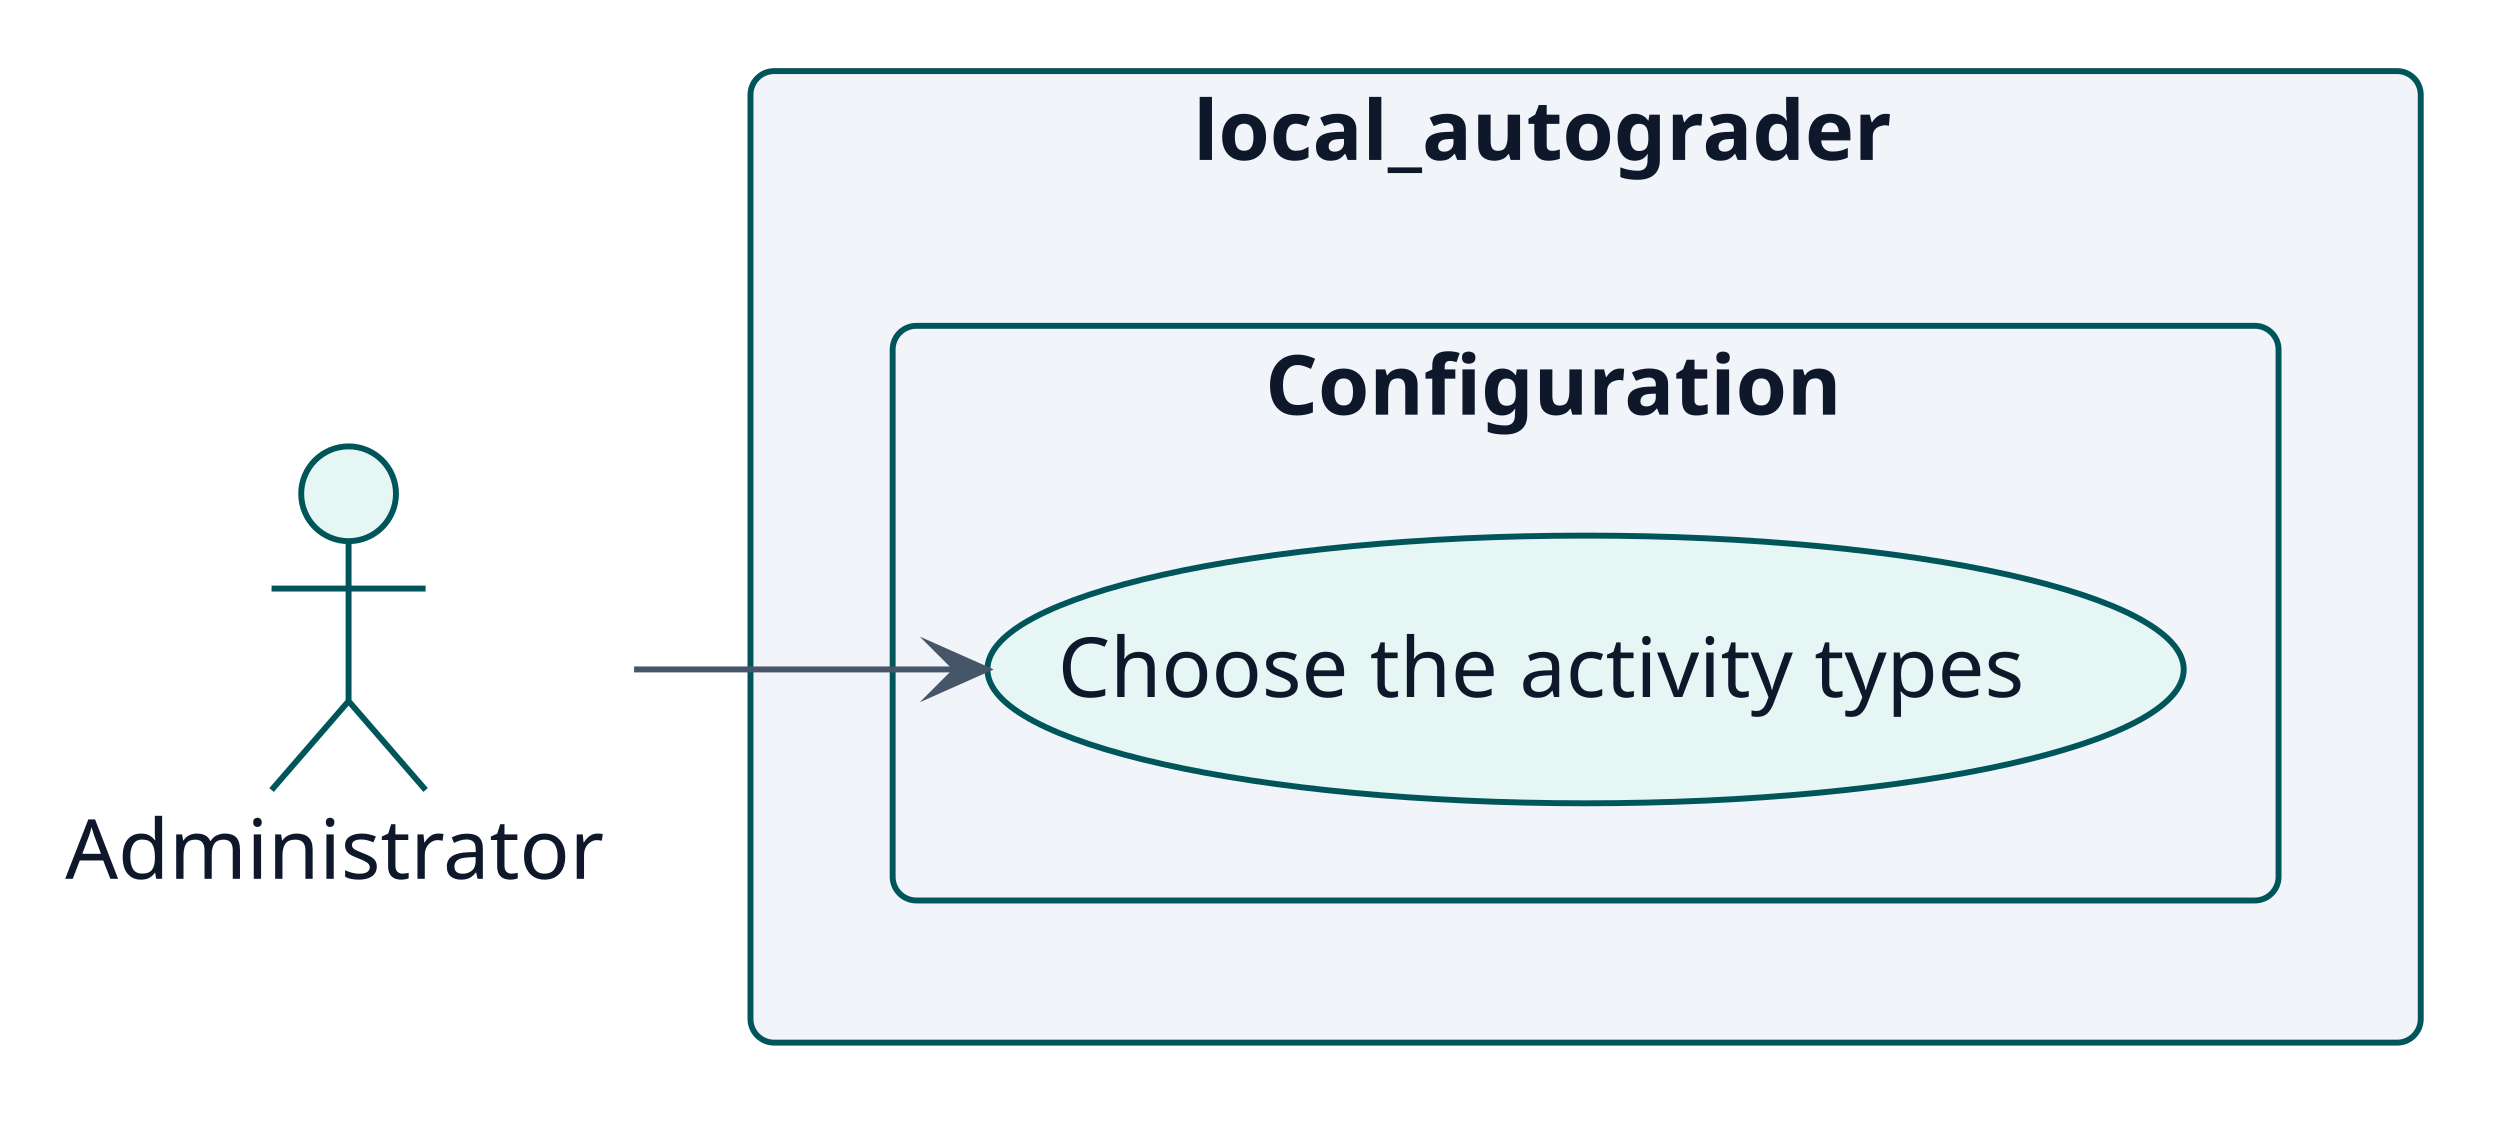
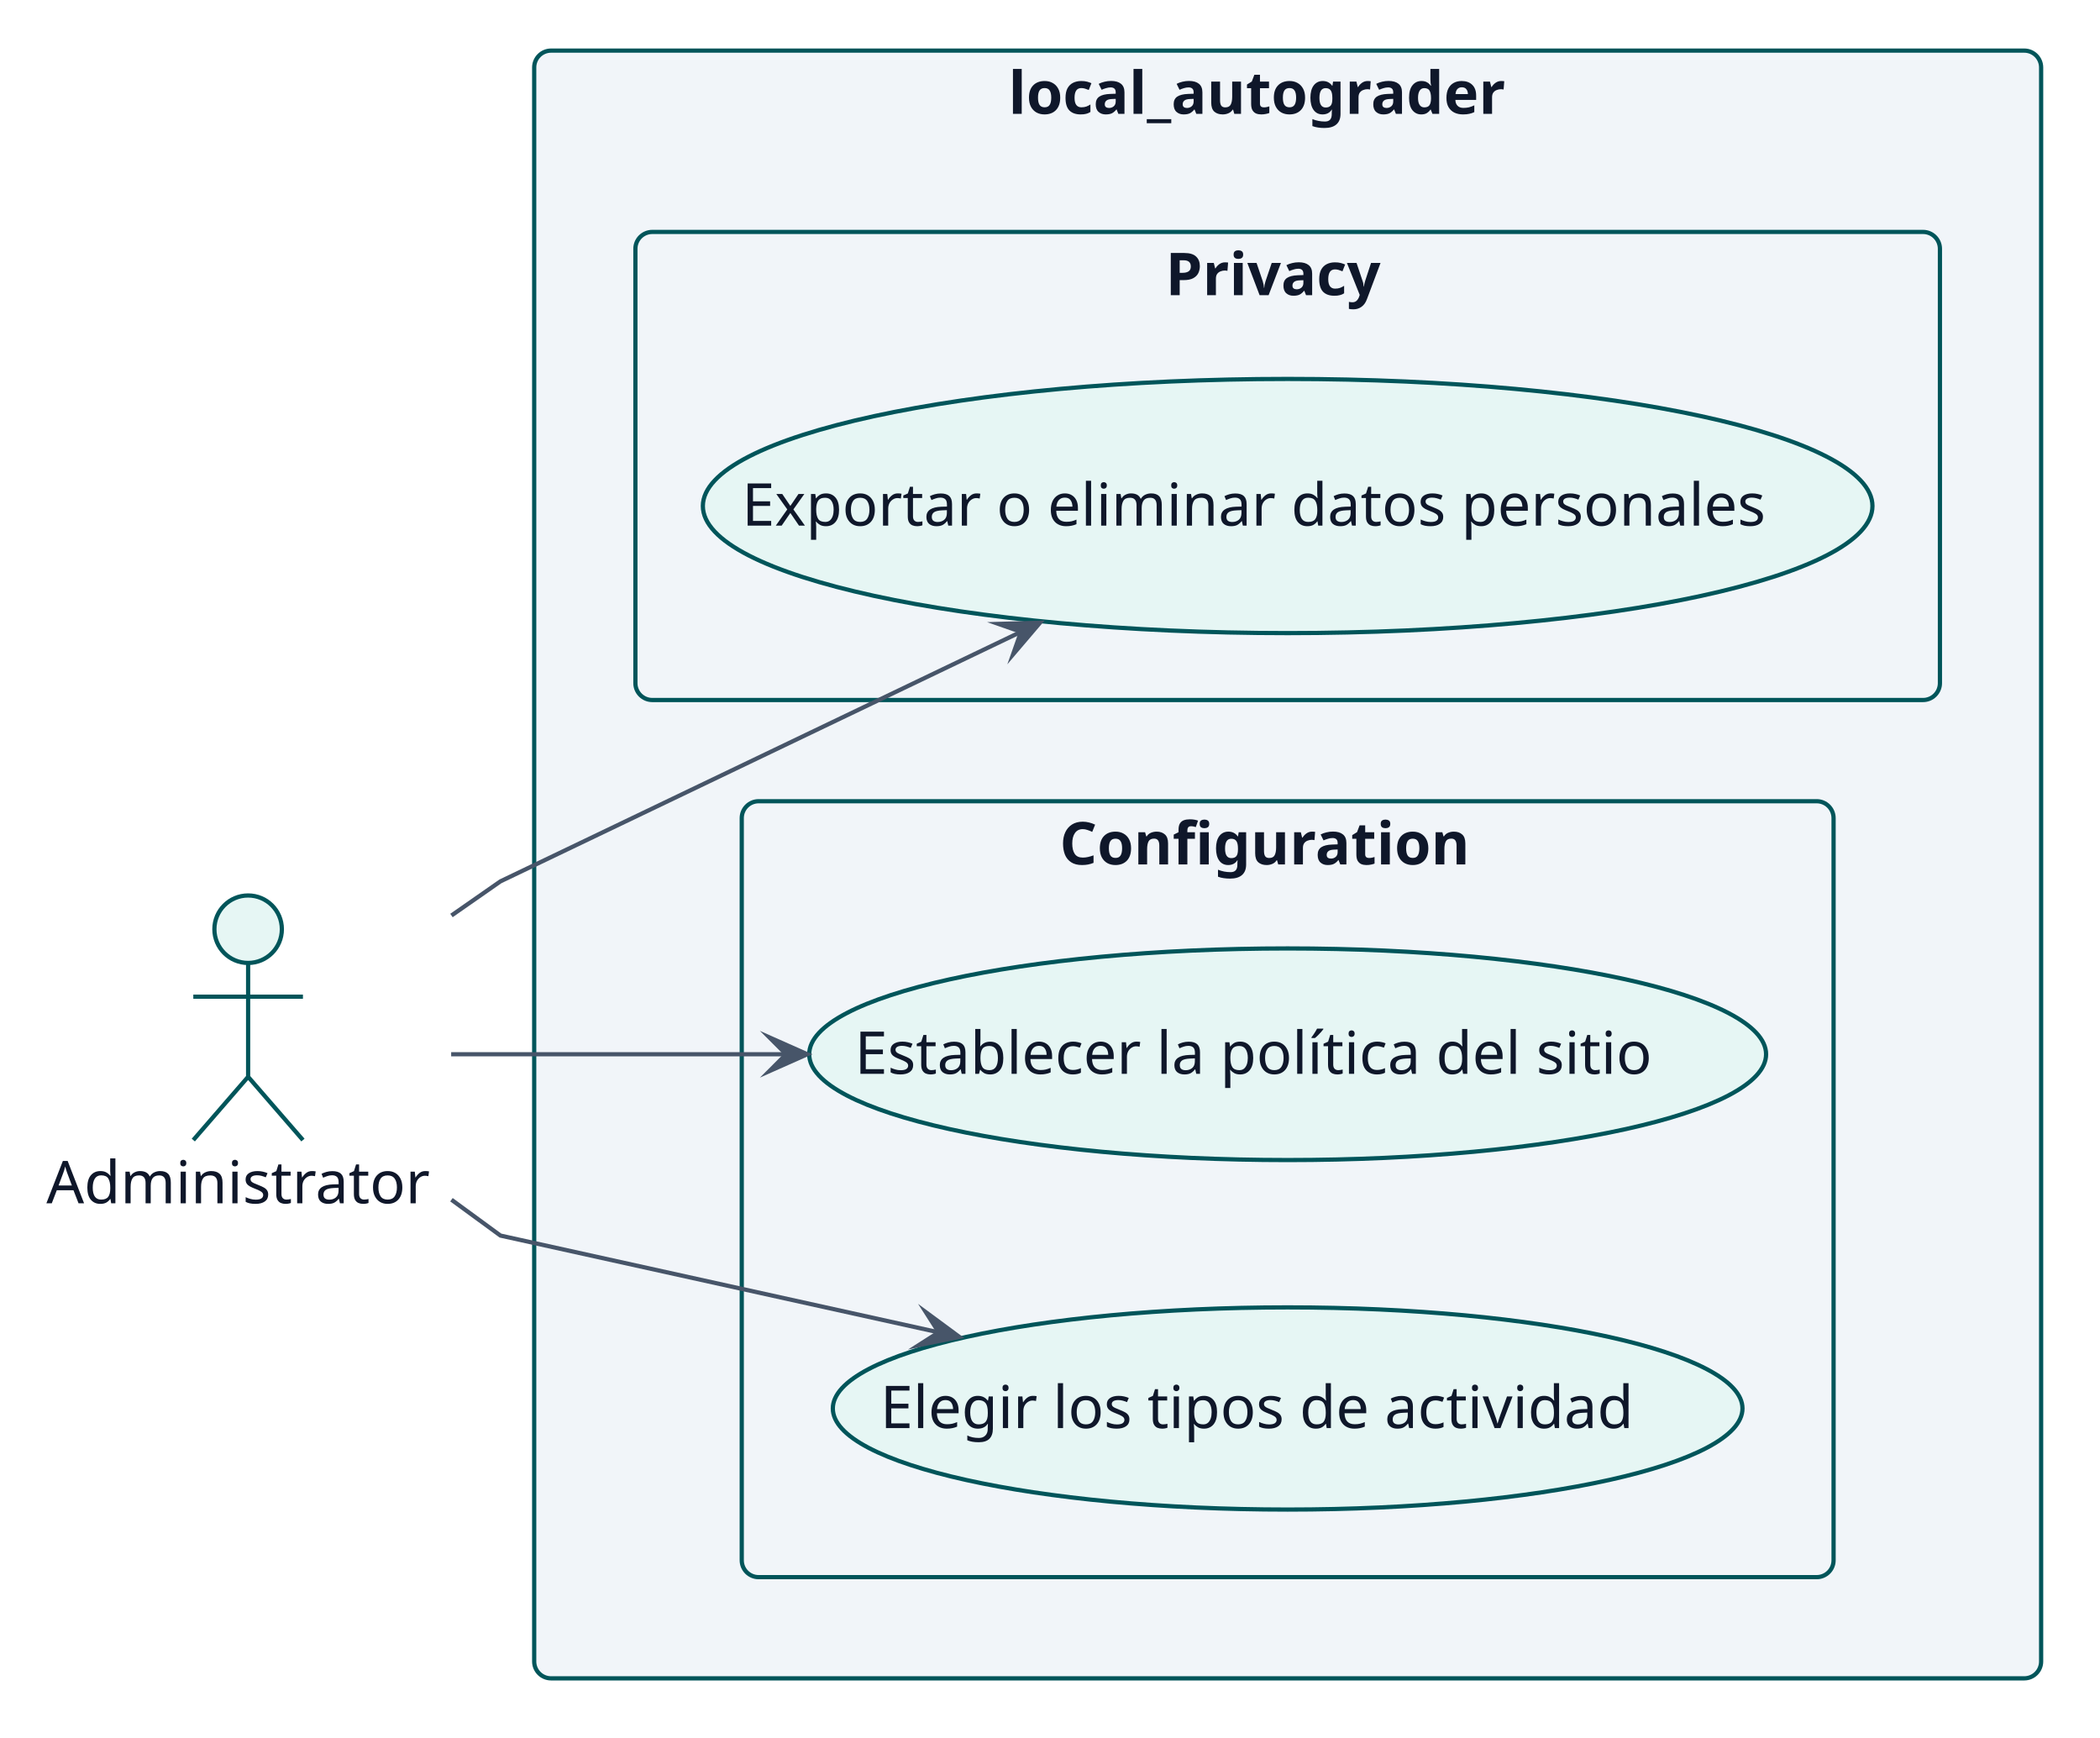
- <svg xmlns="http://www.w3.org/2000/svg" version="1.1" data-diagram-type="DESCRIPTION" style="width:422px;height:190px;background:#FFFFFF;" width="422px" height="190px" viewBox="0 0 422 190" zoomAndPan="magnify" preserveAspectRatio="none" contentStyleType="text/css">
+ <svg xmlns="http://www.w3.org/2000/svg" version="1.1" data-diagram-type="DESCRIPTION" style="width:498px;height:412px;background:#FFFFFF;" width="498px" height="412px" viewBox="0 0 498 412" zoomAndPan="magnify" preserveAspectRatio="none" contentStyleType="text/css">
  <defs />
  <g font-family="sans-serif" lengthAdjust="spacing">
    <g class="cluster" data-qualified-name="local_autograder" id="ent0002" data-source-line="111">
-       <rect x="126.68" y="12" width="281.94" height="164" fill="#F1F5F9" style="stroke:#00555A;stroke-width:1;" rx="4" ry="4" />
-       <text x="201.41" y="26.995" fill="#0F172A" font-size="14" textLength="132.48" font-weight="700" font-family="IBM Plex Sans">local_autograder</text>
+       <rect x="126.68" y="12" width="357.36" height="386" fill="#F1F5F9" style="stroke:#00555A;stroke-width:1;" rx="4" ry="4" />
+       <text x="239.12" y="26.995" fill="#0F172A" font-size="14" textLength="132.48" font-weight="700" font-family="IBM Plex Sans">local_autograder</text>
    </g>
    <g class="cluster" data-qualified-name="local_autograder.Configuration" id="ent0003" data-source-line="112">
-       <rect x="150.68" y="55" width="233.94" height="97" fill="#F1F5F9" style="stroke:#00555A;stroke-width:1;" rx="4" ry="4" />
-       <text x="213.567" y="69.995" fill="#0F172A" font-size="14" textLength="108.165" font-weight="700" font-family="IBM Plex Sans">Configuration</text>
+       <rect x="175.9" y="190" width="258.92" height="184" fill="#F1F5F9" style="stroke:#00555A;stroke-width:1;" rx="4" ry="4" />
+       <text x="251.277" y="204.995" fill="#0F172A" font-size="14" textLength="108.165" font-weight="700" font-family="IBM Plex Sans">Configuration</text>
+     </g>
+     <g class="cluster" data-qualified-name="local_autograder.Privacy" id="ent0006" data-source-line="116">
+       <rect x="150.68" y="55" width="309.36" height="111" fill="#F1F5F9" style="stroke:#00555A;stroke-width:1;" rx="4" ry="4" />
+       <text x="276.379" y="69.995" fill="#0F172A" font-size="14" textLength="57.962" font-weight="700" font-family="IBM Plex Sans">Privacy</text>
    </g>
    <g class="entity" data-qualified-name="local_autograder.Configuration.UC_chooseActivityTypes" id="ent0004" data-source-line="113">
-       <ellipse cx="267.647" cy="113.003" rx="100.967" ry="22.593" fill="#E6F6F4" style="stroke:#00555A;stroke-width:1;" />
-       <text x="178.554" y="117.652" fill="#0F172A" font-size="14" textLength="178.186" font-family="IBM Plex Sans">Choose the activity types</text>
+       <ellipse cx="305.358" cy="334.002" rx="107.858" ry="23.972" fill="#E6F6F4" style="stroke:#00555A;stroke-width:1;" />
+       <text x="208.739" y="338.65" fill="#0F172A" font-size="14" textLength="193.238" font-family="IBM Plex Sans">Elegir los tipos de actividad</text>
+     </g>
+     <g class="entity" data-qualified-name="local_autograder.Configuration.UC_setSitePolicy" id="ent0005" data-source-line="114">
+       <ellipse cx="305.357" cy="250.001" rx="113.457" ry="25.091" fill="#E6F6F4" style="stroke:#00555A;stroke-width:1;" />
+       <text x="202.688" y="254.65" fill="#0F172A" font-size="14" textLength="205.338" font-family="IBM Plex Sans">Establecer la política del sitio</text>
+     </g>
+     <g class="entity" data-qualified-name="local_autograder.Privacy.UC_managePersonalData" id="ent0007" data-source-line="117">
+       <ellipse cx="305.36" cy="119.996" rx="138.68" ry="30.136" fill="#E6F6F4" style="stroke:#00555A;stroke-width:1;" />
+       <text x="175.942" y="124.644" fill="#0F172A" font-size="14" textLength="258.836" font-family="IBM Plex Sans">Exportar o eliminar datos personales</text>
    </g>
    <g class="entity" data-qualified-name="A_Administrator" id="ent0001" data-source-line="109">
-       <ellipse cx="58.841" cy="83.35" rx="8" ry="8" fill="#E6F6F4" style="stroke:#00555A;stroke-width:1;" />
-       <path d="M58.841,91.35 L58.841,118.35 M45.841,99.35 L71.841,99.35 M58.841,118.35 L45.841,133.35 M58.841,118.35 L71.841,133.35" style="stroke:#00555A;stroke-width:1;" fill="none" />
-       <text x="11" y="148.345" fill="#0F172A" font-size="14" textLength="95.683" font-family="IBM Plex Sans">Administrator</text>
+       <ellipse cx="58.841" cy="220.35" rx="8" ry="8" fill="#E6F6F4" style="stroke:#00555A;stroke-width:1;" />
+       <path d="M58.841,228.35 L58.841,255.35 M45.841,236.35 L71.841,236.35 M58.841,255.35 L45.841,270.35 M58.841,255.35 L71.841,270.35" style="stroke:#00555A;stroke-width:1;" fill="none" />
+       <text x="11" y="285.345" fill="#0F172A" font-size="14" textLength="95.683" font-family="IBM Plex Sans">Administrator</text>
    </g>
-     <g class="link" data-entity-1="ent0001" data-entity-2="ent0004" id="lnk5" data-source-line="117" data-link-type="dependency">
-       <path d="M107.03,113 C124.79,113 140.73,113 161.5,113" style="stroke:#475569;stroke-width:1;" fill="none" id="A_Administrator-to-UC_chooseActivityTypes" />
-       <polygon points="166.5,113,157.5,109,161.5,113,157.5,117,166.5,113" fill="#475569" style="stroke:#475569;stroke-width:1;stroke-linejoin:miter;stroke-miterlimit:10;" />
+     <g class="link" data-entity-1="ent0001" data-entity-2="ent0004" id="lnk8" data-source-line="121" data-link-type="dependency">
+       <path d="M107.06,284.5 C113.9,289.5 118.68,293 118.68,293 C118.68,293 171.538,304.672 222.618,315.952" style="stroke:#475569;stroke-width:1;" fill="none" id="A_Administrator-to-UC_chooseActivityTypes" />
+       <polygon points="227.5,317.03,219.574,311.183,222.618,315.952,217.849,318.995,227.5,317.03" fill="#475569" style="stroke:#475569;stroke-width:1;stroke-linejoin:miter;stroke-miterlimit:10;" />
+     </g>
+     <g class="link" data-entity-1="ent0001" data-entity-2="ent0005" id="lnk9" data-source-line="122" data-link-type="dependency">
+       <path d="M106.99,250 C131.13,250 156.67,250 186.45,250" style="stroke:#475569;stroke-width:1;" fill="none" id="A_Administrator-to-UC_setSitePolicy" />
+       <polygon points="191.45,250,182.45,246,186.45,250,182.45,254,191.45,250" fill="#475569" style="stroke:#475569;stroke-width:1;stroke-linejoin:miter;stroke-miterlimit:10;" />
+     </g>
+     <g class="link" data-entity-1="ent0001" data-entity-2="ent0007" id="lnk10" data-source-line="123" data-link-type="dependency">
+       <path d="M107.06,217.1 C113.9,212.33 118.68,209 118.68,209 C118.68,209 187.611,175.961 242.121,149.831" style="stroke:#475569;stroke-width:1;" fill="none" id="A_Administrator-to-UC_managePersonalData" />
+       <polygon points="246.63,147.67,236.785,147.953,242.121,149.831,240.243,155.167,246.63,147.67" fill="#475569" style="stroke:#475569;stroke-width:1;stroke-linejoin:miter;stroke-miterlimit:10;" />
    </g>
  </g>
</svg>
